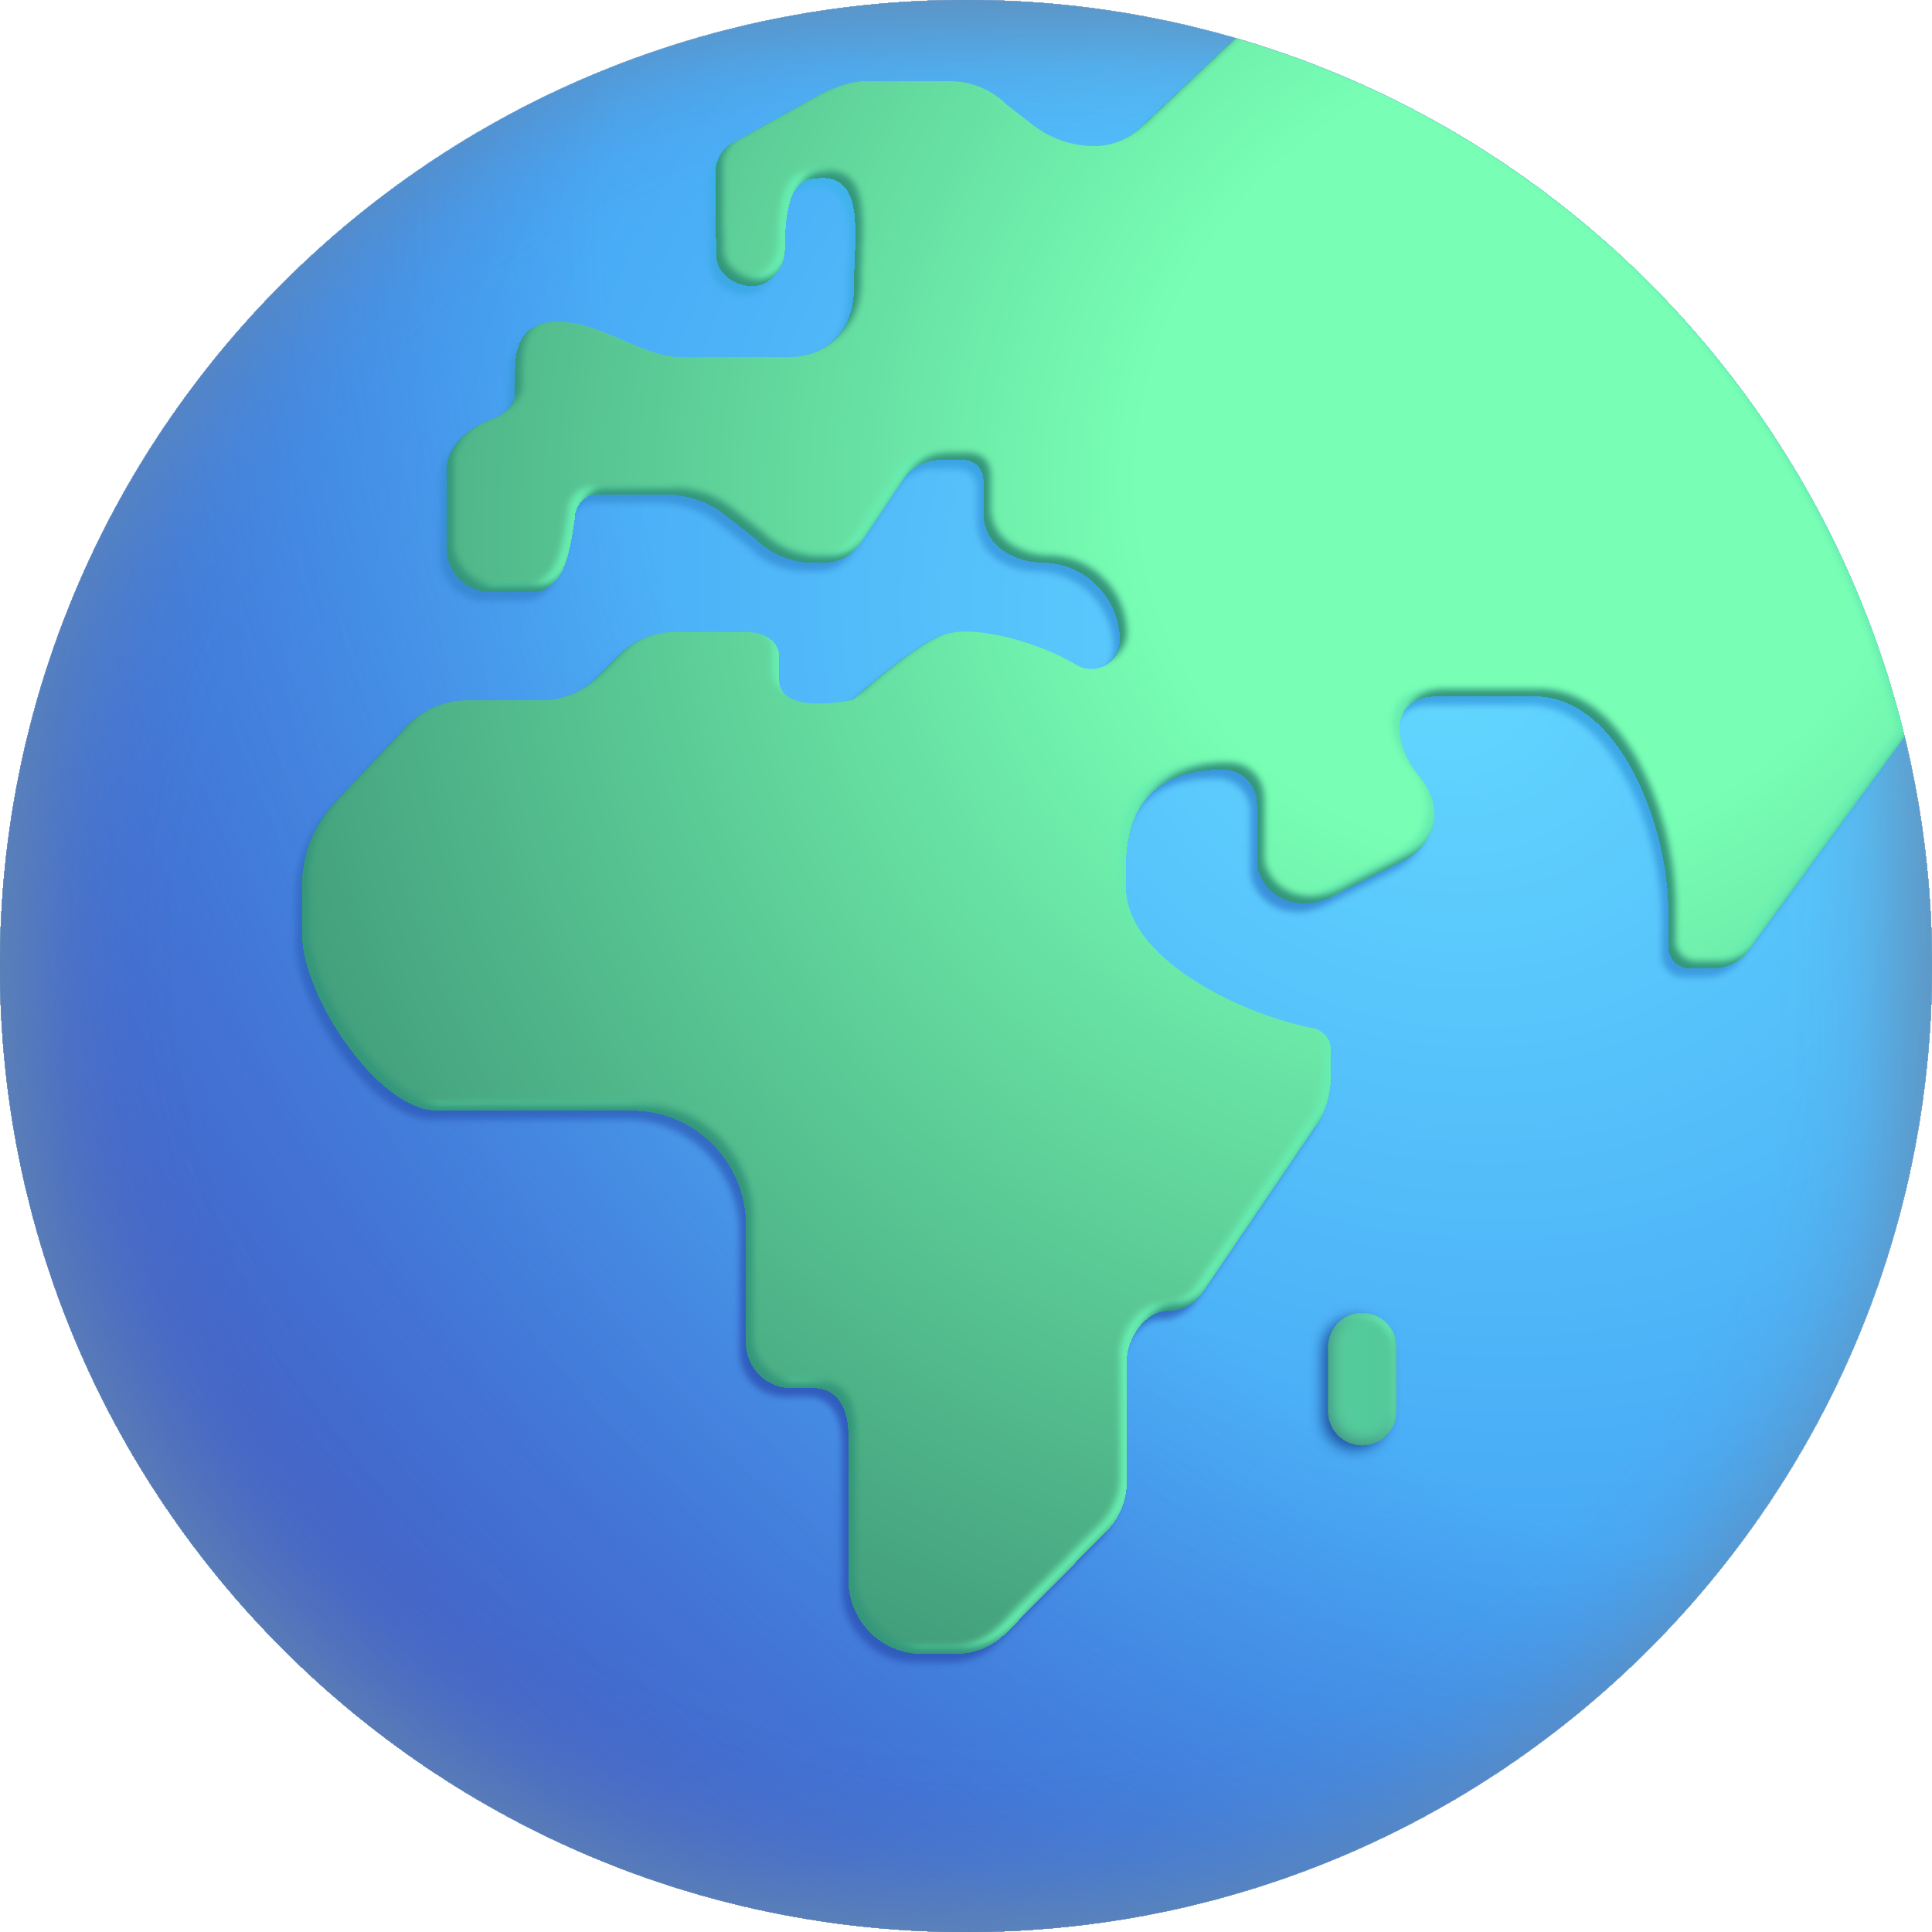
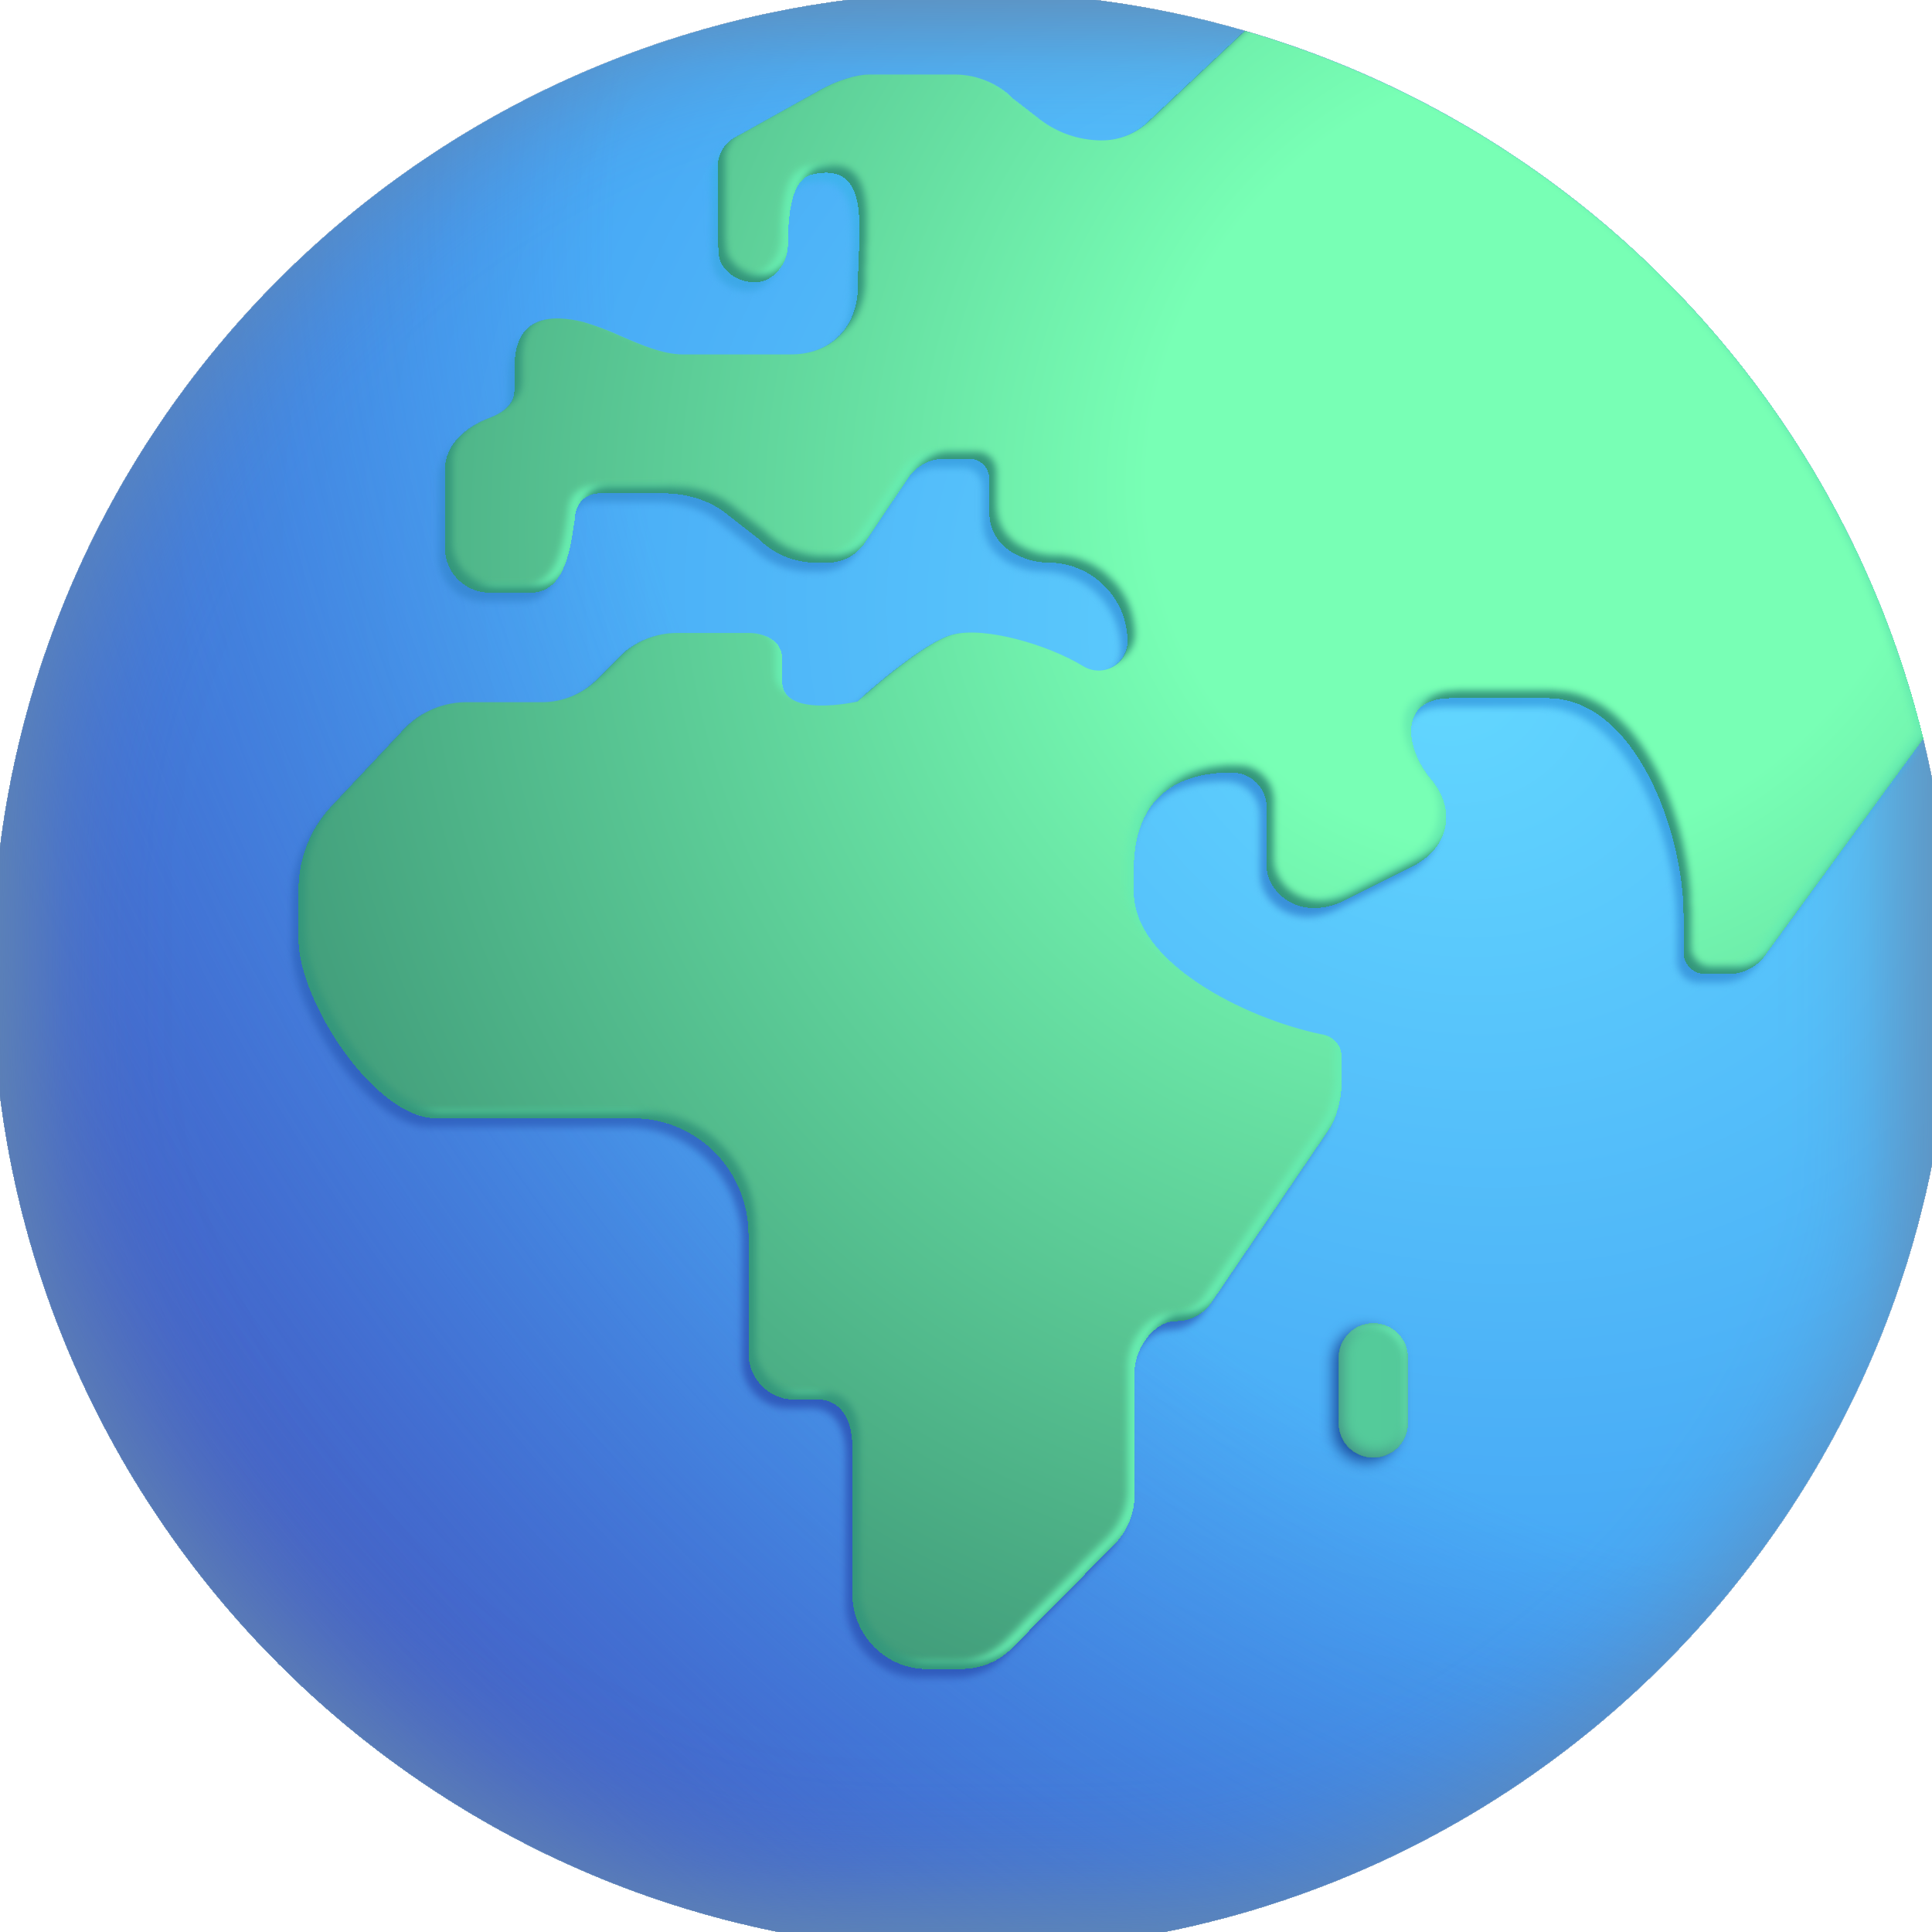
- <svg xmlns="http://www.w3.org/2000/svg" viewBox="2.00 2.00 28.00 28.00">
+ <svg xmlns="http://www.w3.org/2000/svg" viewBox="2.11 2.11 27.62 27.62">
  <g fill="none">
    <g filter="url(#earth-iwSelfc)">
      <path fill="url(#earth-iVLSp6b)" d="M16 30c7.732 0 14-6.268 14-14S23.732 2 16 2S2 8.268 2 16s6.268 14 14 14" />
      <path fill="url(#earth-iENk7ae)" d="M16 30c7.732 0 14-6.268 14-14S23.732 2 16 2S2 8.268 2 16s6.268 14 14 14" />
    </g>
    <g filter="url(#earth-ixNchmg)">
      <path fill="url(#earth-ipHEoFb)" d="m19.81 2.682l-1.381 1.3a.97.97 0 0 1-.667.264a1.46 1.46 0 0 1-.893-.305l-.374-.289a1.18 1.18 0 0 0-.807-.347H14.43c-.177 0-.459.09-.685.218l-1.19.664a.5.5 0 0 0-.276.426c.005.271.005.418.005.573s0 .319.005.626c0 .307.304.467.54.457c.247-.02.443-.275.443-.523c0-.99.272-1.018.464-1.038l.009-.001c.586-.063.582.532.552 1.189a10 10 0 0 0-.014.44c0 .574-.384.97-.964.97h-1.554c-.283-.005-.58-.134-.872-.26a4 4 0 0 0-.545-.205c-.413-.099-.973-.122-.973.66v.307c0 .189-.129.318-.372.41c-.297.114-.622.366-.622.733v1.122c0 .347.285.634.64.634h.57c.473 0 .56-.561.62-.952l.02-.121c0-.188.147-.347.344-.347h.954c.088 0 .54.01.895.307l.433.337c.226.228.521.347.836.347h.138a.64.64 0 0 0 .55-.297l.61-.911a.62.62 0 0 1 .522-.278h.364c.157 0 .285.129.285.287v.468c0 .55.54.73.846.73c.62 0 1.131.506 1.131 1.13a.42.42 0 0 1-.64.356c-.52-.317-1.406-.564-1.849-.455c-.432.099-1.377.96-1.377.96s-1.111.258-1.082-.317v-.277c.01-.267-.246-.386-.472-.386h-1.023c-.305 0-.6.119-.816.337l-.315.317a1.13 1.13 0 0 1-.807.336H8.715a1.22 1.22 0 0 0-.915.377l-1.053 1.119a1.75 1.75 0 0 0-.462 1.188v.703c0 .882 1.092 2.556 1.967 2.556h2.813c.915 0 1.653.742 1.653 1.663v1.704c0 .356.295.653.65.653h.343c.207 0 .492.14.492.694v2.089c0 .584.473 1.07 1.063 1.07h.482c.285 0 .55-.11.747-.318l1.444-1.465a1 1 0 0 0 .288-.701v-1.775c.01-.326.274-.714.599-.714c.2 0 .388-.1.5-.265l1.714-2.523a1.4 1.4 0 0 0 .147-.634v-.356a.33.33 0 0 0-.285-.317c-1.115-.233-2.685-1.038-2.685-2.03v-.33c0-1.388 1.125-1.388 1.41-1.387h.006c.276 0 .492.227.492.495v.842c0 .356.443.794 1.076.505l1.008-.505c.501-.258.635-.785.25-1.245c-.36-.43-.473-1.156.289-1.156h1.39c1.258 0 1.948 1.913 1.948 3.101v.535c0 .168.138.307.305.307h.334a.64.64 0 0 0 .531-.287l2.247-3.075a14.03 14.03 0 0 0-9.692-10.114" />
    </g>
    <g filter="url(#earth-iP8VDMe)">
      <path fill="url(#earth-iMLskfd)" d="m19.908 2.553l-1.382 1.3a.97.97 0 0 1-.666.264a1.46 1.46 0 0 1-.893-.305l-.374-.289a1.18 1.18 0 0 0-.807-.347h-1.259c-.177 0-.459.09-.685.218l-1.191.664a.5.5 0 0 0-.276.426c.005.272.005.418.005.573s0 .319.005.626c0 .307.305.467.541.458c.246-.02.443-.276.443-.524c0-.99.271-1.018.464-1.038l.009-.001c.585-.062.582.532.551 1.189c-.006.147-.013.297-.013.44c0 .575-.384.97-.964.97H11.86c-.282-.005-.58-.134-.872-.26a4 4 0 0 0-.544-.205c-.413-.099-.974-.122-.974.66v.307c0 .189-.128.318-.372.41c-.296.114-.621.366-.621.733v1.122c0 .347.285.634.64.634h.57c.473 0 .56-.56.62-.952l.019-.12c0-.189.148-.348.344-.348h.955c.088 0 .54.01.895.308l.432.336c.227.228.522.347.837.347h.137a.64.64 0 0 0 .551-.297l.61-.911a.62.62 0 0 1 .521-.278h.364c.158 0 .286.129.286.288v.467c0 .55.54.73.845.73c.62 0 1.132.506 1.132 1.13a.42.42 0 0 1-.64.356c-.521-.316-1.406-.564-1.849-.455c-.433.099-1.377.96-1.377.96s-1.112.258-1.082-.316v-.278c.01-.267-.246-.386-.472-.386h-1.023c-.305 0-.6.119-.817.337l-.315.317a1.13 1.13 0 0 1-.806.336H8.812a1.22 1.22 0 0 0-.915.377l-1.052 1.119a1.75 1.75 0 0 0-.462 1.188v.704c0 .88 1.091 2.555 1.967 2.555h2.813c.915 0 1.653.742 1.653 1.664v1.703c0 .357.295.654.649.654h.344c.207 0 .492.138.492.693v2.089c0 .584.472 1.07 1.062 1.07h.482c.286 0 .551-.11.748-.318l1.444-1.464a1 1 0 0 0 .287-.702v-1.775c.01-.326.275-.714.6-.714c.2 0 .387-.1.5-.265l1.713-2.523c.099-.198.148-.416.148-.634v-.356a.33.33 0 0 0-.285-.317c-1.116-.233-2.686-1.038-2.686-2.03v-.33c0-1.388 1.126-1.387 1.411-1.387h.006c.275 0 .492.227.492.495v.842c0 .356.443.794 1.076.505l1.007-.505c.502-.258.635-.785.25-1.245c-.359-.43-.472-1.156.29-1.156h1.39c1.258 0 1.948 1.913 1.948 3.101v.535c0 .169.137.307.305.307h.334a.64.64 0 0 0 .531-.287l2.247-3.075a14.03 14.03 0 0 0-9.693-10.114" />
    </g>
    <g filter="url(#earth-inq6qBy)">
      <rect width=".93" height="1.906" x="21.172" y="21.102" fill="#1C51A0" rx=".465" />
    </g>
    <g filter="url(#earth-iF2MTqd)">
      <rect width=".984" height="1.914" x="21.25" y="21.031" fill="url(#earth-iTBq1we)" rx=".492" />
    </g>
    <defs>
      <filter id="earth-iwSelfc" width="28.25" height="28.25" x="2" y="1.75" color-interpolation-filters="sRGB" filterUnits="userSpaceOnUse">
        <feFlood flood-opacity="0" result="BackgroundImageFix" />
        <feBlend in="SourceGraphic" in2="BackgroundImageFix" result="shape" />
        <feColorMatrix in="SourceAlpha" result="hardAlpha" values="0 0 0 0 0 0 0 0 0 0 0 0 0 0 0 0 0 0 127 0" />
        <feOffset dx=".25" dy="-.25" />
        <feGaussianBlur stdDeviation="1" />
        <feComposite in2="hardAlpha" k2="-1" k3="1" operator="arithmetic" />
        <feColorMatrix values="0 0 0 0 0.388 0 0 0 0 0.537 0 0 0 0 0.694 0 0 0 1 0" />
        <feBlend in2="shape" result="effect1_innerShadow_18_4729" />
      </filter>
      <filter id="earth-ixNchmg" width="23.418" height="23.612" x="6.185" y="2.582" color-interpolation-filters="sRGB" filterUnits="userSpaceOnUse">
        <feFlood flood-opacity="0" result="BackgroundImageFix" />
        <feBlend in="SourceGraphic" in2="BackgroundImageFix" result="shape" />
        <feGaussianBlur result="effect1_foregroundBlur_18_4729" stdDeviation=".05" />
      </filter>
      <filter id="earth-iP8VDMe" width="23.418" height="23.512" x="6.283" y="2.453" color-interpolation-filters="sRGB" filterUnits="userSpaceOnUse">
        <feFlood flood-opacity="0" result="BackgroundImageFix" />
        <feBlend in="SourceGraphic" in2="BackgroundImageFix" result="shape" />
        <feColorMatrix in="SourceAlpha" result="hardAlpha" values="0 0 0 0 0 0 0 0 0 0 0 0 0 0 0 0 0 0 127 0" />
        <feOffset dx="-.1" dy="-.1" />
        <feGaussianBlur stdDeviation=".05" />
        <feComposite in2="hardAlpha" k2="-1" k3="1" operator="arithmetic" />
        <feColorMatrix values="0 0 0 0 0.404 0 0 0 0 0.929 0 0 0 0 0.69 0 0 0 1 0" />
        <feBlend in2="shape" result="effect1_innerShadow_18_4729" />
        <feColorMatrix in="SourceAlpha" result="hardAlpha" values="0 0 0 0 0 0 0 0 0 0 0 0 0 0 0 0 0 0 127 0" />
        <feOffset dx=".1" dy="-.1" />
        <feGaussianBlur stdDeviation=".05" />
        <feComposite in2="hardAlpha" k2="-1" k3="1" operator="arithmetic" />
        <feColorMatrix values="0 0 0 0 0.204 0 0 0 0 0.592 0 0 0 0 0.482 0 0 0 1 0" />
        <feBlend in2="effect1_innerShadow_18_4729" result="effect2_innerShadow_18_4729" />
      </filter>
      <filter id="earth-inq6qBy" width="1.33" height="2.306" x="20.972" y="20.902" color-interpolation-filters="sRGB" filterUnits="userSpaceOnUse">
        <feFlood flood-opacity="0" result="BackgroundImageFix" />
        <feBlend in="SourceGraphic" in2="BackgroundImageFix" result="shape" />
        <feGaussianBlur result="effect1_foregroundBlur_18_4729" stdDeviation=".1" />
      </filter>
      <filter id="earth-iF2MTqd" width="1.084" height="2.014" x="21.2" y="20.981" color-interpolation-filters="sRGB" filterUnits="userSpaceOnUse">
        <feFlood flood-opacity="0" result="BackgroundImageFix" />
        <feBlend in="SourceGraphic" in2="BackgroundImageFix" result="shape" />
        <feColorMatrix in="SourceAlpha" result="hardAlpha" values="0 0 0 0 0 0 0 0 0 0 0 0 0 0 0 0 0 0 127 0" />
        <feOffset dx="-.05" dy=".05" />
        <feGaussianBlur stdDeviation=".05" />
        <feComposite in2="hardAlpha" k2="-1" k3="1" operator="arithmetic" />
        <feColorMatrix values="0 0 0 0 0.424 0 0 0 0 0.961 0 0 0 0 0.722 0 0 0 1 0" />
        <feBlend in2="shape" result="effect1_innerShadow_18_4729" />
        <feColorMatrix in="SourceAlpha" result="hardAlpha" values="0 0 0 0 0 0 0 0 0 0 0 0 0 0 0 0 0 0 127 0" />
        <feOffset dx=".05" dy="-.05" />
        <feGaussianBlur stdDeviation=".1" />
        <feComposite in2="hardAlpha" k2="-1" k3="1" operator="arithmetic" />
        <feColorMatrix values="0 0 0 0 0.255 0 0 0 0 0.569 0 0 0 0 0.514 0 0 0 1 0" />
        <feBlend in2="effect1_innerShadow_18_4729" result="effect2_innerShadow_18_4729" />
      </filter>
      <radialGradient id="earth-iVLSp6b" cx="0" cy="0" r="1" gradientTransform="rotate(122.072 8.163 12.107)scale(21.1401 23.9585)" gradientUnits="userSpaceOnUse">
        <stop stop-color="#63D8FF" />
        <stop offset="1" stop-color="#3488EF" />
      </radialGradient>
      <radialGradient id="earth-iENk7ae" cx="0" cy="0" r="1" gradientTransform="matrix(-19.2977 17.52941 -23.20134 -25.54178 25.754 9.62)" gradientUnits="userSpaceOnUse">
        <stop offset=".496" stop-color="#465DC2" stop-opacity="0" />
        <stop offset="1" stop-color="#465DC2" />
      </radialGradient>
      <radialGradient id="earth-iMLskfd" cx="0" cy="0" r="1" gradientTransform="matrix(-13.9928 14.60787 -13.47771 -12.91022 24.217 8.543)" gradientUnits="userSpaceOnUse">
        <stop offset=".292" stop-color="#78FFB5" />
        <stop offset="1" stop-color="#409A79" />
      </radialGradient>
      <linearGradient id="earth-ipHEoFb" x1="19.23" x2="11.418" y1="6.152" y2="21.152" gradientUnits="userSpaceOnUse">
        <stop stop-color="#40B9F0" />
        <stop offset="1" stop-color="#305CBD" />
      </linearGradient>
      <linearGradient id="earth-iTBq1we" x1="21.25" x2="22.448" y1="21.988" y2="21.988" gradientUnits="userSpaceOnUse">
        <stop stop-color="#55CC9B" />
        <stop offset="1" stop-color="#53C999" />
      </linearGradient>
    </defs>
  </g>
</svg>
